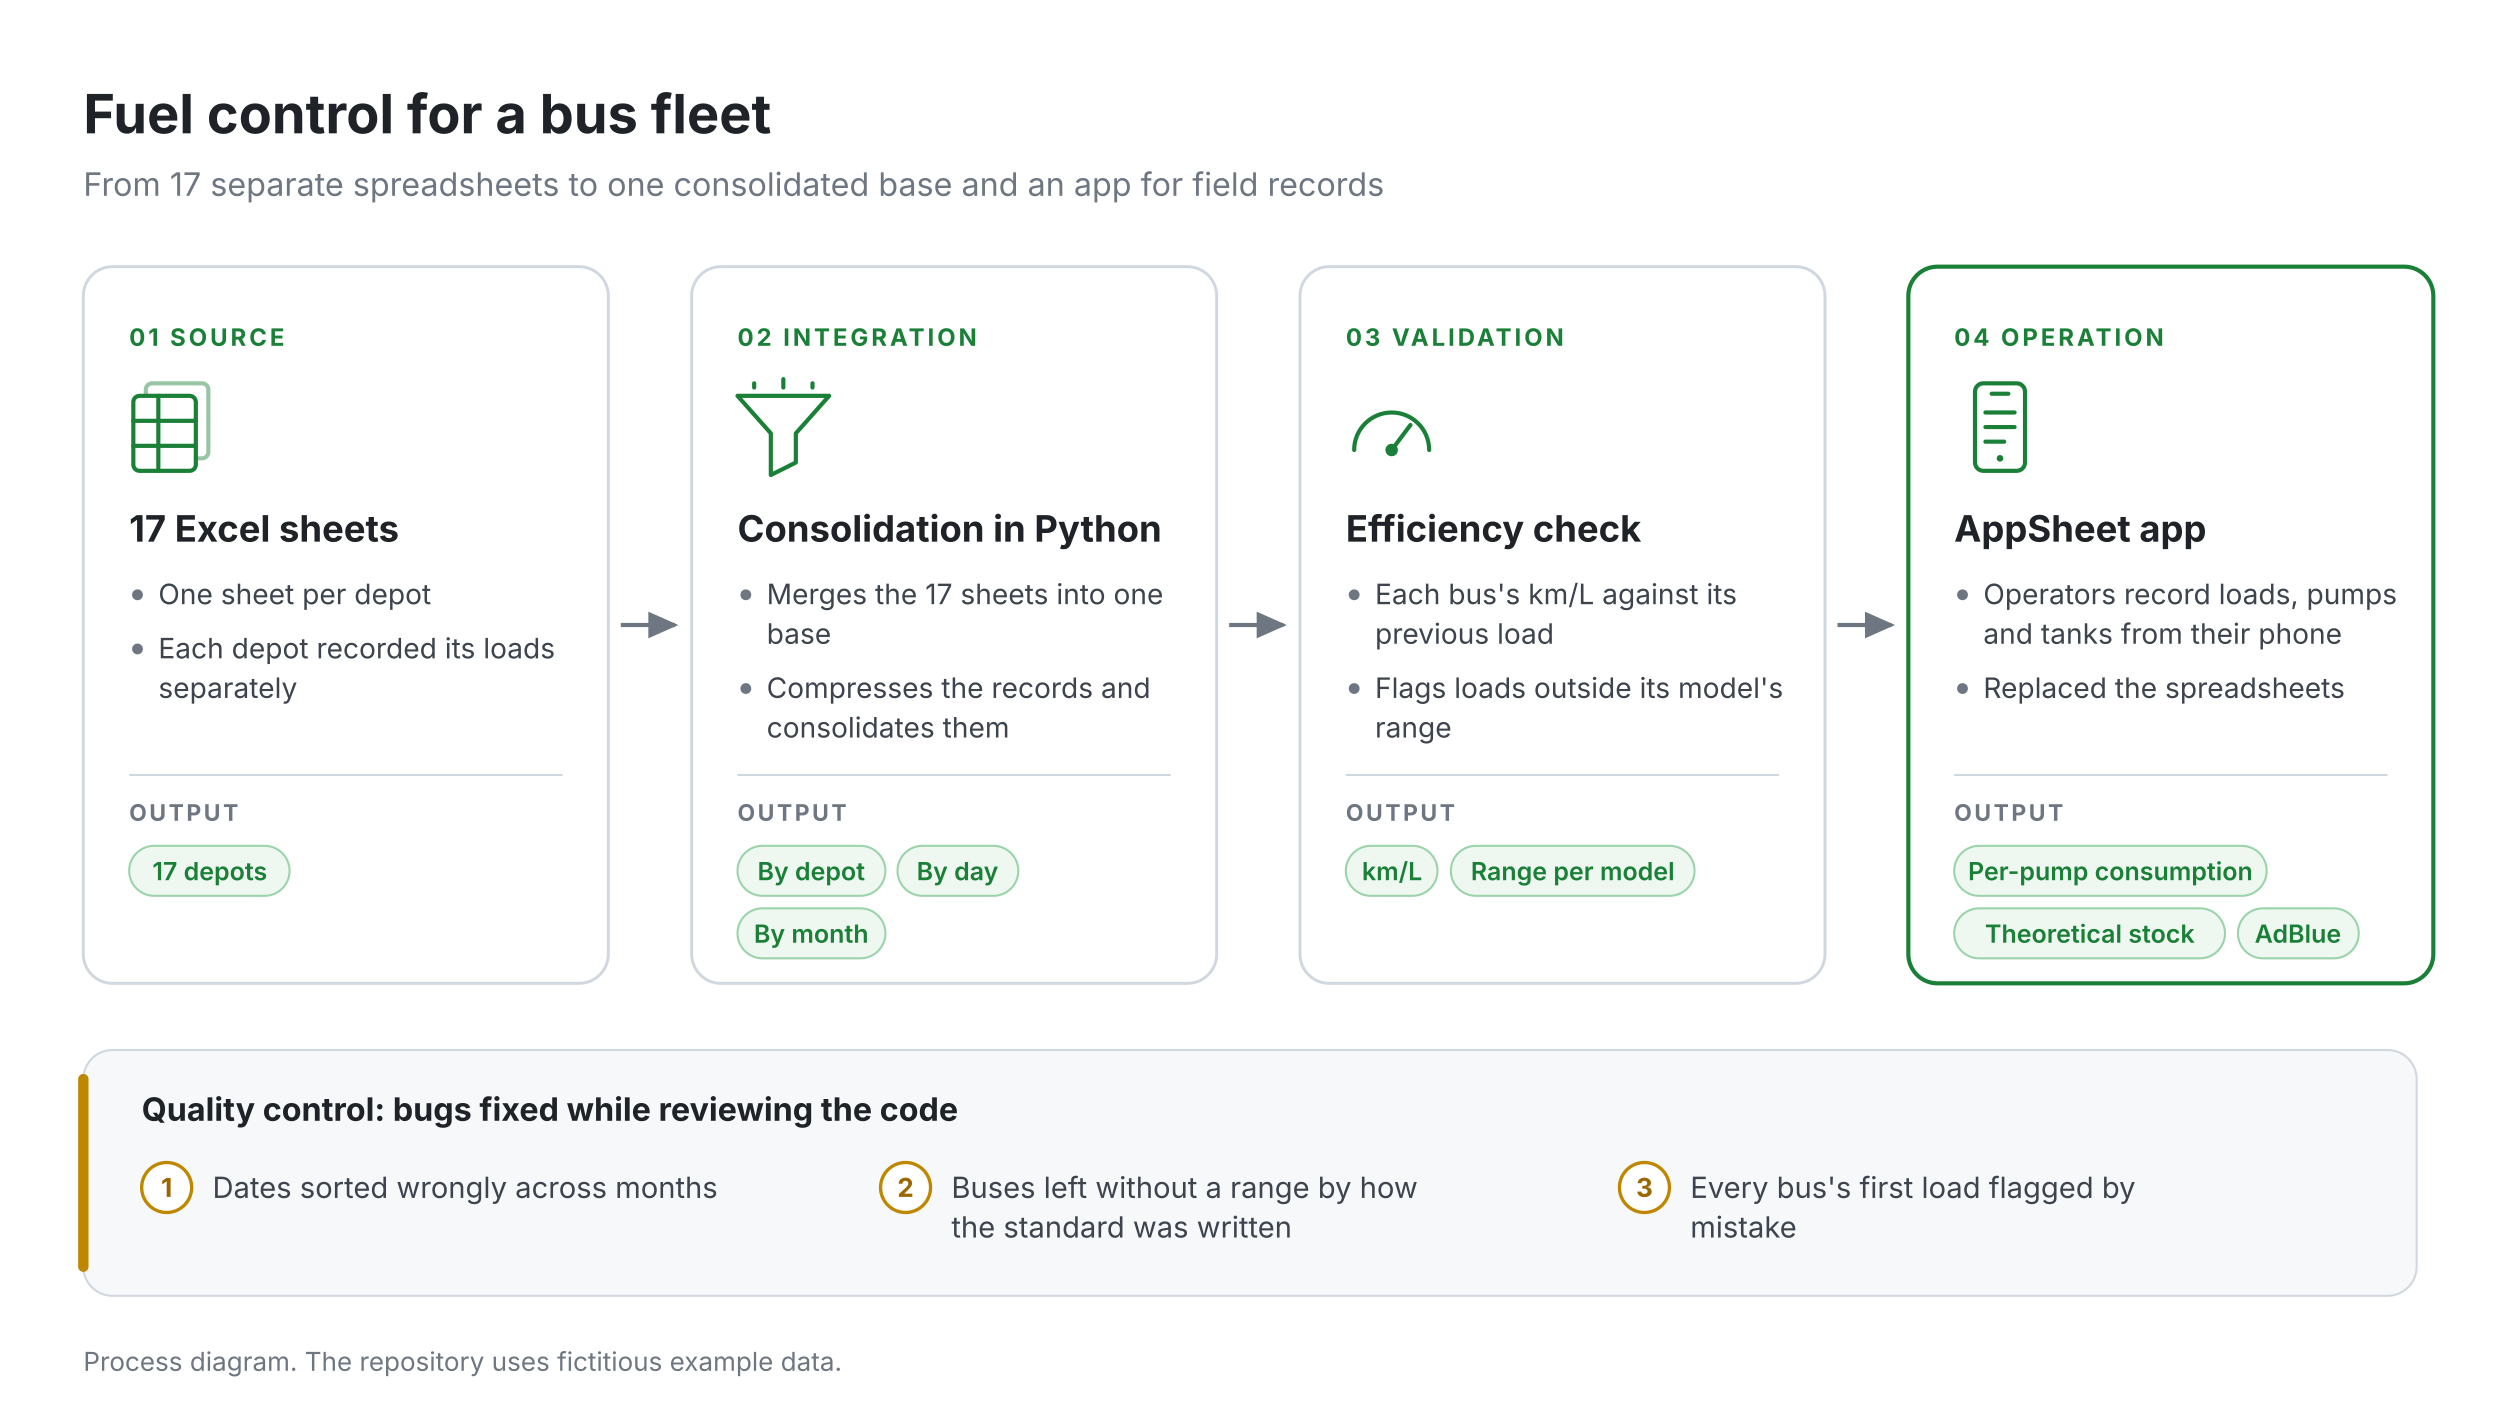
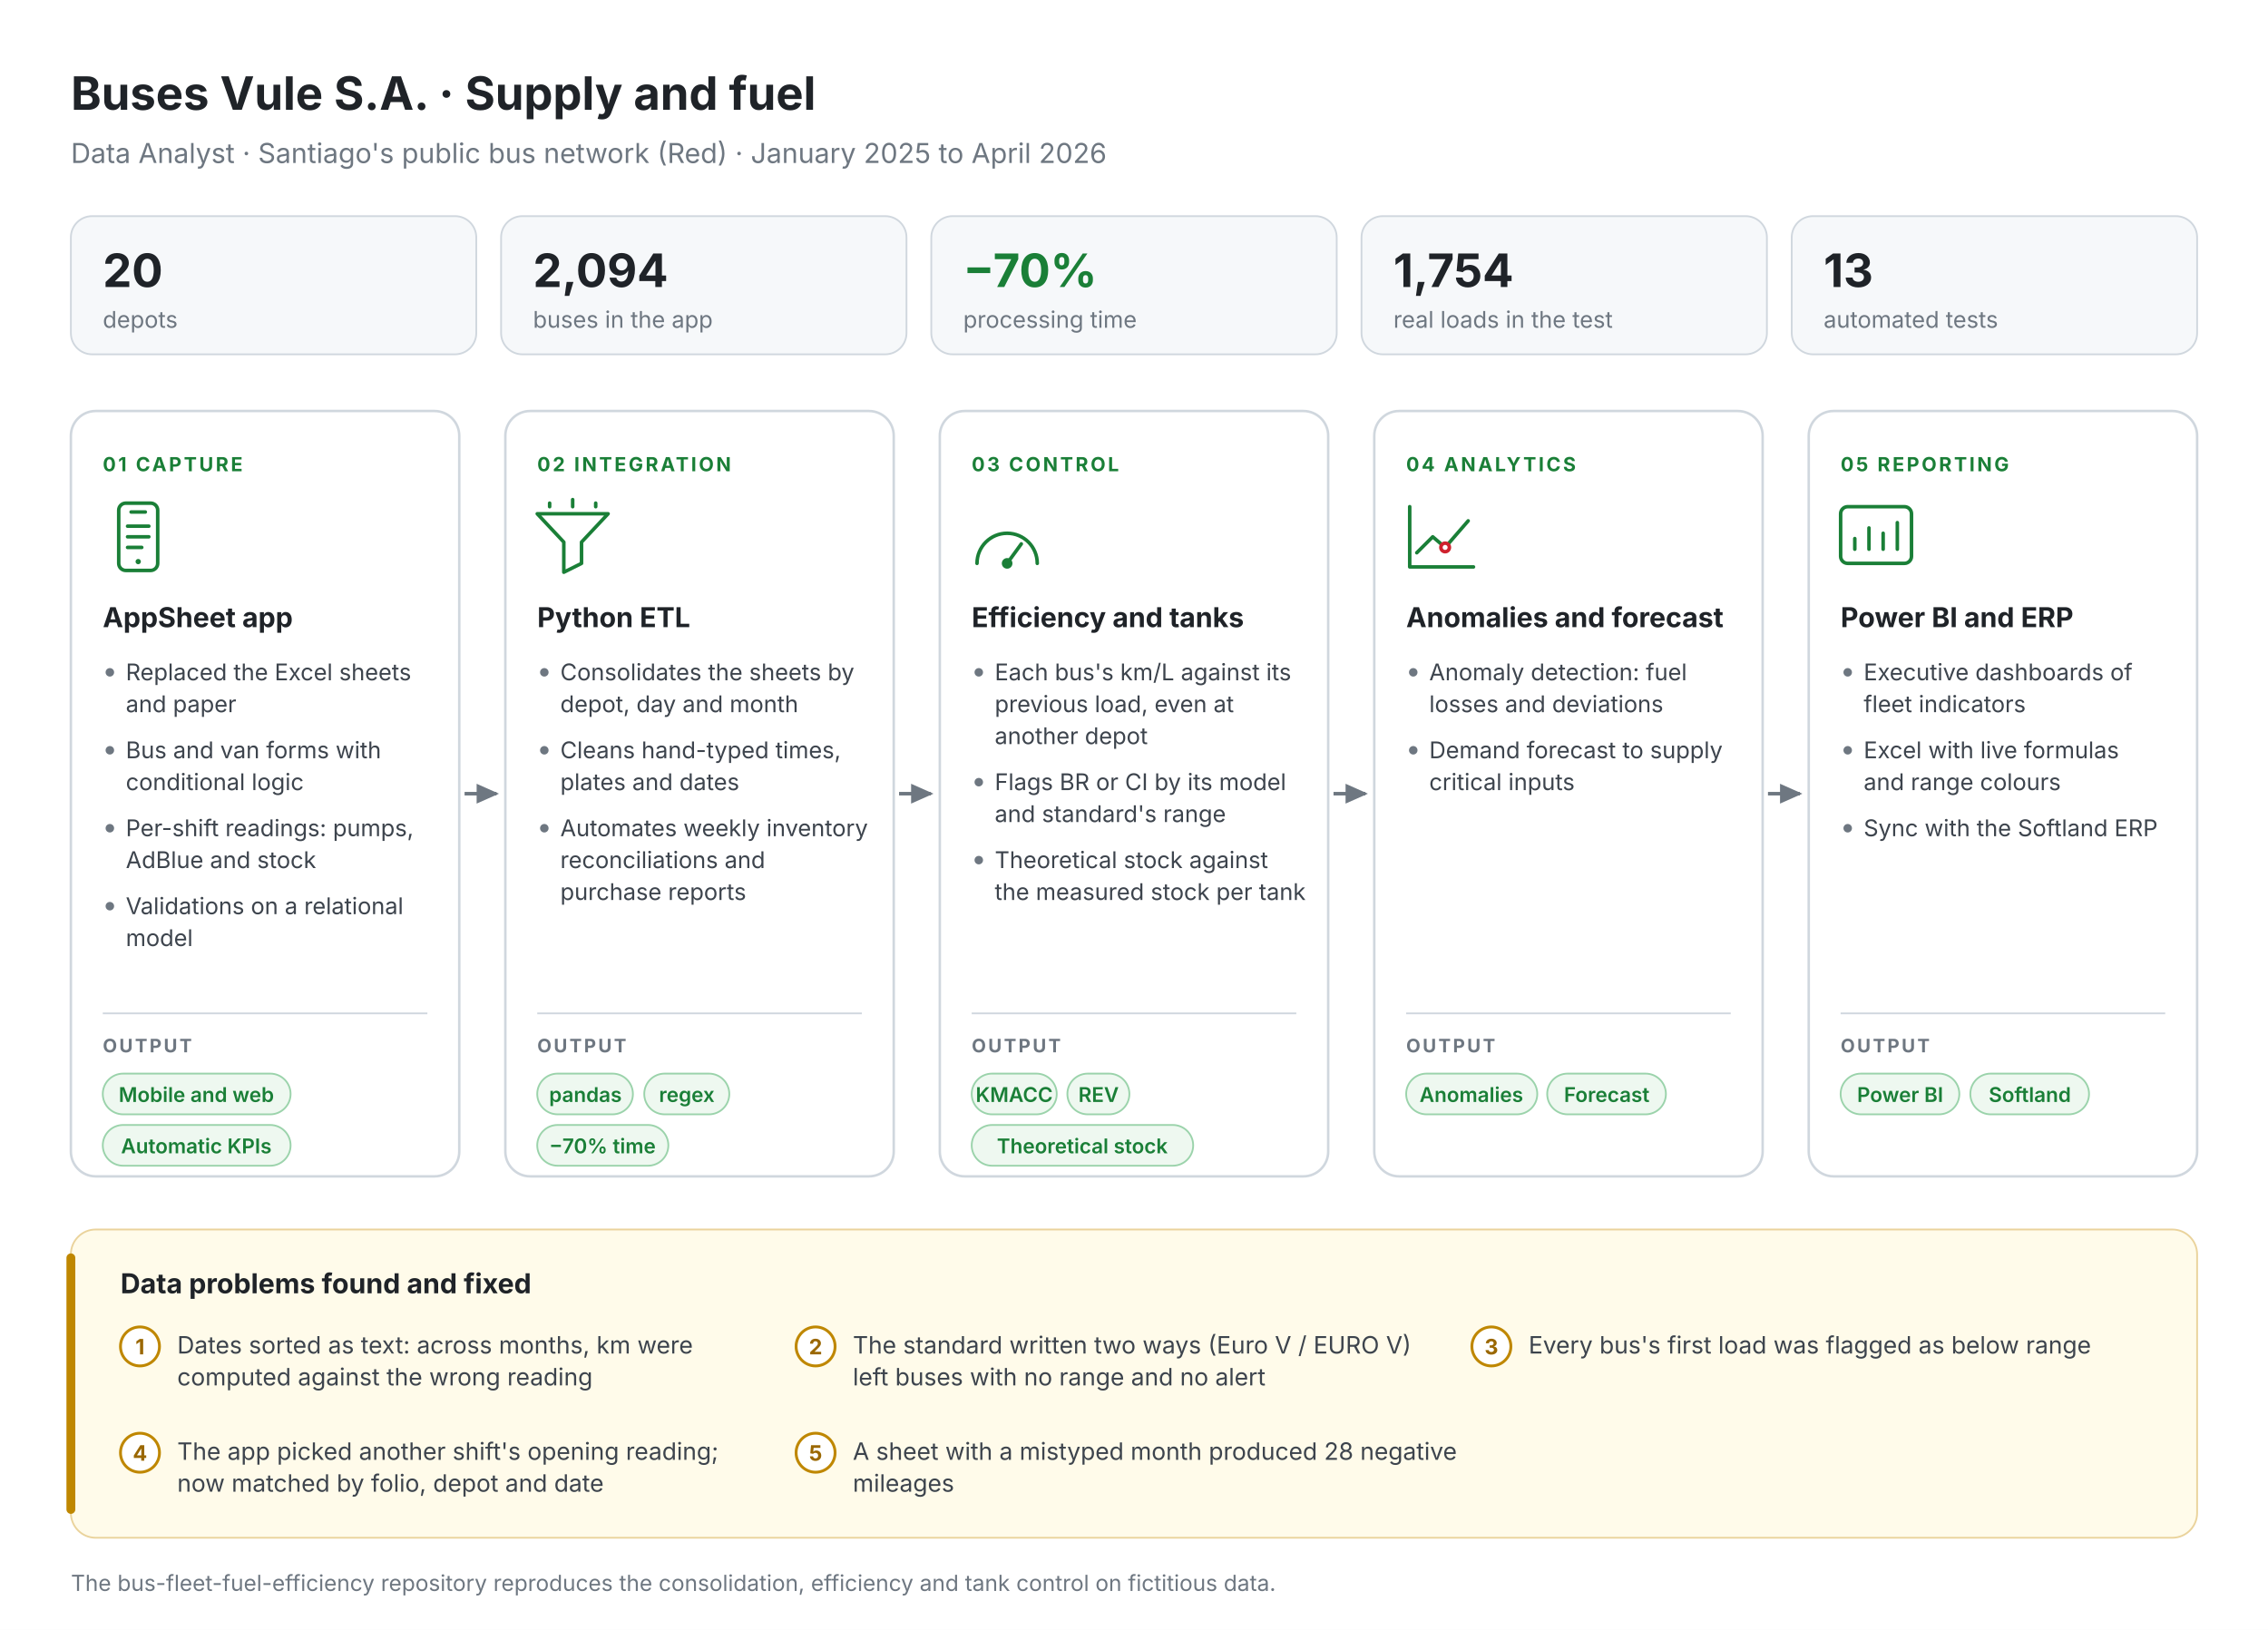
- <svg xmlns="http://www.w3.org/2000/svg" viewBox="0 0 1200 684" font-family="Inter,Segoe UI,Helvetica,Arial,sans-serif">
+ <svg xmlns="http://www.w3.org/2000/svg" viewBox="0 0 1280 920" font-family="Inter,Segoe UI,Helvetica,Arial,sans-serif">
  <defs>
-     <marker id="a" viewBox="0 0 10 10" refX="8" refY="5" markerWidth="8" markerHeight="8" orient="auto">
+     <marker id="a" viewBox="0 0 10 10" refX="8" refY="5" markerWidth="7" markerHeight="7" orient="auto">
      <path d="M0 1L9 5L0 9z" fill="#6E7781" />
    </marker>
  </defs>
-   <rect width="1200" height="684" fill="#FFFFFF" />
-   <text x="40" y="64" font-size="26" font-weight="700" fill="#1F2328" text-anchor="start">Fuel control for a bus fleet</text>
-   <text x="40" y="94" font-size="15.5" font-weight="400" fill="#6E7781" text-anchor="start">From 17 separate spreadsheets to one consolidated base and an app for field records</text>
-   <rect x="40" y="128" width="252" height="344" rx="14" fill="#fff" stroke="#D0D7DE" stroke-width="1.4" />
-   <text x="62" y="166" font-size="11.5" font-weight="700" fill="#1A7F37" text-anchor="start" letter-spacing="1.4">01  SOURCE</text>
-   <rect x="70" y="184" width="30" height="36" rx="3" fill="none" stroke="#1A7F37" stroke-width="2" stroke-linecap="round" stroke-linejoin="round" opacity=".45" />
-   <rect x="64" y="190" width="30" height="36" rx="3" fill="#fff" stroke="#1A7F37" stroke-width="2" />
-   <path d="M64 202h30M64 214h30M76 190v36" fill="none" stroke="#1A7F37" stroke-width="2" stroke-linecap="round" stroke-linejoin="round" />
-   <text x="62" y="260" font-size="17.5" font-weight="700" fill="#1F2328" text-anchor="start">17 Excel sheets</text>
-   <circle cx="66" cy="285.5" r="2.6" fill="#6E7781" />
-   <text x="76" y="290" font-size="13.5" font-weight="400" fill="#3D444D" text-anchor="start">One sheet per depot</text>
-   <circle cx="66" cy="311.5" r="2.6" fill="#6E7781" />
-   <text x="76" y="316" font-size="13.5" font-weight="400" fill="#3D444D" text-anchor="start">Each depot recorded its loads</text>
-   <text x="76" y="335" font-size="13.5" font-weight="400" fill="#3D444D" text-anchor="start">separately</text>
-   <line x1="62" y1="372" x2="270" y2="372" stroke="#D0D7DE" />
-   <text x="62" y="394" font-size="11" font-weight="700" fill="#6E7781" text-anchor="start" letter-spacing="1.2">OUTPUT</text>
-   <rect x="62" y="406" width="77" height="24" rx="12" fill="#EEF8F0" stroke="#9BD3AB" />
-   <text x="100.7" y="422.5" font-size="12" font-weight="600" fill="#1A7F37" text-anchor="middle">17 depots</text>
-   <line x1="298" y1="300.0" x2="324" y2="300.0" stroke="#6E7781" stroke-width="2" marker-end="url(#a)" />
-   <rect x="332" y="128" width="252" height="344" rx="14" fill="#fff" stroke="#D0D7DE" stroke-width="1.4" />
-   <text x="354" y="166" font-size="11.5" font-weight="700" fill="#1A7F37" text-anchor="start" letter-spacing="1.4">02  INTEGRATION</text>
-   <path d="M354 190h44l-16 18v14l-12 6v-20z" fill="none" stroke="#1A7F37" stroke-width="2" stroke-linecap="round" stroke-linejoin="round" />
-   <path d="M362 184v2M376 182v4M390 184v2" fill="none" stroke="#1A7F37" stroke-width="2" stroke-linecap="round" stroke-linejoin="round" />
-   <text x="354" y="260" font-size="17.5" font-weight="700" fill="#1F2328" text-anchor="start">Consolidation in Python</text>
-   <circle cx="358" cy="285.5" r="2.6" fill="#6E7781" />
-   <text x="368" y="290" font-size="13.5" font-weight="400" fill="#3D444D" text-anchor="start">Merges the 17 sheets into one</text>
-   <text x="368" y="309" font-size="13.5" font-weight="400" fill="#3D444D" text-anchor="start">base</text>
-   <circle cx="358" cy="330.5" r="2.6" fill="#6E7781" />
-   <text x="368" y="335" font-size="13.5" font-weight="400" fill="#3D444D" text-anchor="start">Compresses the records and</text>
-   <text x="368" y="354" font-size="13.5" font-weight="400" fill="#3D444D" text-anchor="start">consolidates them</text>
-   <line x1="354" y1="372" x2="562" y2="372" stroke="#D0D7DE" />
-   <text x="354" y="394" font-size="11" font-weight="700" fill="#6E7781" text-anchor="start" letter-spacing="1.2">OUTPUT</text>
-   <rect x="354" y="406" width="71" height="24" rx="12" fill="#EEF8F0" stroke="#9BD3AB" />
-   <text x="389.4" y="422.5" font-size="12" font-weight="600" fill="#1A7F37" text-anchor="middle">By depot</text>
-   <rect x="430.8" y="406" width="58" height="24" rx="12" fill="#EEF8F0" stroke="#9BD3AB" />
-   <text x="459.6" y="422.5" font-size="12" font-weight="600" fill="#1A7F37" text-anchor="middle">By day</text>
-   <rect x="354" y="436" width="71" height="24" rx="12" fill="#EEF8F0" stroke="#9BD3AB" />
-   <text x="389.4" y="452.5" font-size="12" font-weight="600" fill="#1A7F37" text-anchor="middle">By month</text>
-   <line x1="590" y1="300.0" x2="616" y2="300.0" stroke="#6E7781" stroke-width="2" marker-end="url(#a)" />
-   <rect x="624" y="128" width="252" height="344" rx="14" fill="#fff" stroke="#D0D7DE" stroke-width="1.4" />
-   <text x="646" y="166" font-size="11.5" font-weight="700" fill="#1A7F37" text-anchor="start" letter-spacing="1.4">03  VALIDATION</text>
-   <path d="M650 216a18 18 0 1 1 36 0" fill="none" stroke="#1A7F37" stroke-width="2" stroke-linecap="round" stroke-linejoin="round" />
-   <path d="M668 216l9-12" fill="none" stroke="#1A7F37" stroke-width="2" stroke-linecap="round" stroke-linejoin="round" />
-   <circle cx="668" cy="216" r="3" fill="#1A7F37" />
-   <text x="646" y="260" font-size="17.5" font-weight="700" fill="#1F2328" text-anchor="start">Efficiency check</text>
-   <circle cx="650" cy="285.5" r="2.6" fill="#6E7781" />
-   <text x="660" y="290" font-size="13.5" font-weight="400" fill="#3D444D" text-anchor="start">Each bus's km/L against its</text>
-   <text x="660" y="309" font-size="13.5" font-weight="400" fill="#3D444D" text-anchor="start">previous load</text>
-   <circle cx="650" cy="330.5" r="2.6" fill="#6E7781" />
-   <text x="660" y="335" font-size="13.5" font-weight="400" fill="#3D444D" text-anchor="start">Flags loads outside its model's</text>
-   <text x="660" y="354" font-size="13.5" font-weight="400" fill="#3D444D" text-anchor="start">range</text>
-   <line x1="646" y1="372" x2="854" y2="372" stroke="#D0D7DE" />
-   <text x="646" y="394" font-size="11" font-weight="700" fill="#6E7781" text-anchor="start" letter-spacing="1.2">OUTPUT</text>
-   <rect x="646" y="406" width="44" height="24" rx="12" fill="#EEF8F0" stroke="#9BD3AB" />
-   <text x="668.2" y="422.5" font-size="12" font-weight="600" fill="#1A7F37" text-anchor="middle">km/L</text>
-   <rect x="696.4" y="406" width="117" height="24" rx="12" fill="#EEF8F0" stroke="#9BD3AB" />
-   <text x="754.9" y="422.5" font-size="12" font-weight="600" fill="#1A7F37" text-anchor="middle">Range per model</text>
-   <line x1="882" y1="300.0" x2="908" y2="300.0" stroke="#6E7781" stroke-width="2" marker-end="url(#a)" />
-   <rect x="916" y="128" width="252" height="344" rx="14" fill="#fff" stroke="#1A7F37" stroke-width="2" />
-   <text x="938" y="166" font-size="11.5" font-weight="700" fill="#1A7F37" text-anchor="start" letter-spacing="1.4">04  OPERATION</text>
-   <rect x="948" y="184" width="24" height="42" rx="4" fill="none" stroke="#1A7F37" stroke-width="2" stroke-linecap="round" stroke-linejoin="round" />
-   <path d="M956 189h8M953 198h14M953 205h14M953 212h9" fill="none" stroke="#1A7F37" stroke-width="2" stroke-linecap="round" stroke-linejoin="round" />
-   <circle cx="960" cy="220" r="1.6" fill="#1A7F37" />
-   <text x="938" y="260" font-size="17.5" font-weight="700" fill="#1F2328" text-anchor="start">AppSheet app</text>
-   <circle cx="942" cy="285.5" r="2.6" fill="#6E7781" />
-   <text x="952" y="290" font-size="13.5" font-weight="400" fill="#3D444D" text-anchor="start">Operators record loads, pumps</text>
-   <text x="952" y="309" font-size="13.5" font-weight="400" fill="#3D444D" text-anchor="start">and tanks from their phone</text>
-   <circle cx="942" cy="330.5" r="2.6" fill="#6E7781" />
-   <text x="952" y="335" font-size="13.5" font-weight="400" fill="#3D444D" text-anchor="start">Replaced the spreadsheets</text>
-   <line x1="938" y1="372" x2="1146" y2="372" stroke="#D0D7DE" />
-   <text x="938" y="394" font-size="11" font-weight="700" fill="#6E7781" text-anchor="start" letter-spacing="1.2">OUTPUT</text>
-   <rect x="938" y="406" width="150" height="24" rx="12" fill="#EEF8F0" stroke="#9BD3AB" />
-   <text x="1013.0" y="422.5" font-size="12" font-weight="600" fill="#1A7F37" text-anchor="middle">Per-pump consumption</text>
-   <rect x="938" y="436" width="130" height="24" rx="12" fill="#EEF8F0" stroke="#9BD3AB" />
-   <text x="1003.1" y="452.5" font-size="12" font-weight="600" fill="#1A7F37" text-anchor="middle">Theoretical stock</text>
-   <rect x="1074.2" y="436" width="58" height="24" rx="12" fill="#EEF8F0" stroke="#9BD3AB" />
-   <text x="1103.0" y="452.5" font-size="12" font-weight="600" fill="#1A7F37" text-anchor="middle">AdBlue</text>
-   <rect x="40" y="504" width="1120" height="118" rx="14" fill="#F6F8FA" stroke="#D0D7DE" />
-   <path d="M40 518v90" stroke="#BF8700" stroke-width="5" stroke-linecap="round" />
-   <text x="68" y="538" font-size="15.5" font-weight="700" fill="#1F2328" text-anchor="start">Quality control: bugs fixed while reviewing the code</text>
-   <circle cx="80.0" cy="570" r="12" fill="#fff" stroke="#BF8700" stroke-width="1.6" />
-   <text x="80.0" y="574.5" font-size="12.5" font-weight="700" fill="#9A6700" text-anchor="middle">1</text>
-   <text x="102.0" y="575" font-size="14" font-weight="400" fill="#3D444D" text-anchor="start">Dates sorted wrongly across months</text>
-   <circle cx="434.667" cy="570" r="12" fill="#fff" stroke="#BF8700" stroke-width="1.6" />
-   <text x="434.667" y="574.5" font-size="12.5" font-weight="700" fill="#9A6700" text-anchor="middle">2</text>
-   <text x="456.667" y="575" font-size="14" font-weight="400" fill="#3D444D" text-anchor="start">Buses left without a range by how</text>
-   <text x="456.667" y="594" font-size="14" font-weight="400" fill="#3D444D" text-anchor="start">the standard was written</text>
-   <circle cx="789.333" cy="570" r="12" fill="#fff" stroke="#BF8700" stroke-width="1.6" />
-   <text x="789.333" y="574.5" font-size="12.5" font-weight="700" fill="#9A6700" text-anchor="middle">3</text>
-   <text x="811.333" y="575" font-size="14" font-weight="400" fill="#3D444D" text-anchor="start">Every bus's first load flagged by</text>
-   <text x="811.333" y="594" font-size="14" font-weight="400" fill="#3D444D" text-anchor="start">mistake</text>
-   <text x="40" y="658" font-size="12.5" font-weight="400" fill="#6E7781" text-anchor="start">Process diagram. The repository uses fictitious example data.</text>
+   <rect width="1280" height="920" fill="#FFFFFF" />
+   <text x="40.0" y="62.0" font-size="26" font-weight="700" fill="#1F2328" text-anchor="start">Buses Vule S.A. · Supply and fuel</text>
+   <text x="40.0" y="92.0" font-size="15.5" font-weight="400" fill="#6E7781" text-anchor="start">Data Analyst · Santiago's public bus network (Red) · January 2025 to April 2026</text>
+   <rect x="40.0" y="122" width="228.8" height="78" rx="12" fill="#F6F8FA" stroke="#D0D7DE" />
+   <text x="58.0" y="162.0" font-size="26" font-weight="700" fill="#1F2328" text-anchor="start">20</text>
+   <text x="58.0" y="185.0" font-size="13" font-weight="400" fill="#6E7781" text-anchor="start">depots</text>
+   <rect x="282.8" y="122" width="228.8" height="78" rx="12" fill="#F6F8FA" stroke="#D0D7DE" />
+   <text x="300.8" y="162.0" font-size="26" font-weight="700" fill="#1F2328" text-anchor="start">2,094</text>
+   <text x="300.8" y="185.0" font-size="13" font-weight="400" fill="#6E7781" text-anchor="start">buses in the app</text>
+   <rect x="525.6" y="122" width="228.8" height="78" rx="12" fill="#F6F8FA" stroke="#D0D7DE" />
+   <text x="543.6" y="162.0" font-size="26" font-weight="700" fill="#1A7F37" text-anchor="start">−70%</text>
+   <text x="543.6" y="185.0" font-size="13" font-weight="400" fill="#6E7781" text-anchor="start">processing time</text>
+   <rect x="768.4" y="122" width="228.8" height="78" rx="12" fill="#F6F8FA" stroke="#D0D7DE" />
+   <text x="786.4" y="162.0" font-size="26" font-weight="700" fill="#1F2328" text-anchor="start">1,754</text>
+   <text x="786.4" y="185.0" font-size="13" font-weight="400" fill="#6E7781" text-anchor="start">real loads in the test</text>
+   <rect x="1011.2" y="122" width="228.8" height="78" rx="12" fill="#F6F8FA" stroke="#D0D7DE" />
+   <text x="1029.2" y="162.0" font-size="26" font-weight="700" fill="#1F2328" text-anchor="start">13</text>
+   <text x="1029.2" y="185.0" font-size="13" font-weight="400" fill="#6E7781" text-anchor="start">automated tests</text>
+   <rect x="40.0" y="232" width="219.2" height="432" rx="14" fill="#fff" stroke="#D0D7DE" stroke-width="1.4" />
+   <text x="58.0" y="266.0" font-size="11" font-weight="700" fill="#1A7F37" text-anchor="start" letter-spacing="1.3">01  CAPTURE</text>
+   <rect x="67.0" y="284" width="22" height="38" rx="4" fill="none" stroke="#1A7F37" stroke-width="2" stroke-linecap="round" stroke-linejoin="round" />
+   <path d="M74.0 289h8M72.0 297h12M72.0 303h12M72.0 309h8" fill="none" stroke="#1A7F37" stroke-width="2" stroke-linecap="round" stroke-linejoin="round" />
+   <circle cx="78.0" cy="317" r="1.5" fill="#1A7F37" />
+   <text x="58.0" y="354.0" font-size="15.5" font-weight="700" fill="#1F2328" text-anchor="start">AppSheet app</text>
+   <circle cx="62.0" cy="379.5" r="2.4" fill="#6E7781" />
+   <text x="71.0" y="384.0" font-size="13" font-weight="400" fill="#3D444D" text-anchor="start">Replaced the Excel sheets</text>
+   <text x="71.0" y="402.0" font-size="13" font-weight="400" fill="#3D444D" text-anchor="start">and paper</text>
+   <circle cx="62.0" cy="423.5" r="2.4" fill="#6E7781" />
+   <text x="71.0" y="428.0" font-size="13" font-weight="400" fill="#3D444D" text-anchor="start">Bus and van forms with</text>
+   <text x="71.0" y="446.0" font-size="13" font-weight="400" fill="#3D444D" text-anchor="start">conditional logic</text>
+   <circle cx="62.0" cy="467.5" r="2.4" fill="#6E7781" />
+   <text x="71.0" y="472.0" font-size="13" font-weight="400" fill="#3D444D" text-anchor="start">Per-shift readings: pumps,</text>
+   <text x="71.0" y="490.0" font-size="13" font-weight="400" fill="#3D444D" text-anchor="start">AdBlue and stock</text>
+   <circle cx="62.0" cy="511.5" r="2.4" fill="#6E7781" />
+   <text x="71.0" y="516.0" font-size="13" font-weight="400" fill="#3D444D" text-anchor="start">Validations on a relational</text>
+   <text x="71.0" y="534.0" font-size="13" font-weight="400" fill="#3D444D" text-anchor="start">model</text>
+   <line x1="58.0" y1="572" x2="241.2" y2="572" stroke="#D0D7DE" />
+   <text x="58.0" y="594.0" font-size="10.5" font-weight="700" fill="#6E7781" text-anchor="start" letter-spacing="1.2">OUTPUT</text>
+   <rect x="58.0" y="606" width="106" height="23" rx="11.5" fill="#EEF8F0" stroke="#9BD3AB" />
+   <text x="110.8" y="622.0" font-size="11.5" font-weight="600" fill="#1A7F37" text-anchor="middle">Mobile and web</text>
+   <rect x="58.0" y="635" width="106" height="23" rx="11.5" fill="#EEF8F0" stroke="#9BD3AB" />
+   <text x="110.8" y="651.0" font-size="11.5" font-weight="600" fill="#1A7F37" text-anchor="middle">Automatic KPIs</text>
+   <line x1="262.2" y1="448.0" x2="280.2" y2="448.0" stroke="#6E7781" stroke-width="2" marker-end="url(#a)" />
+   <rect x="285.2" y="232" width="219.2" height="432" rx="14" fill="#fff" stroke="#D0D7DE" stroke-width="1.4" />
+   <text x="303.2" y="266.0" font-size="11" font-weight="700" fill="#1A7F37" text-anchor="start" letter-spacing="1.3">02  INTEGRATION</text>
+   <path d="M303.2 290h40l-15 16v12l-10 5v-17z" fill="none" stroke="#1A7F37" stroke-width="2" stroke-linecap="round" stroke-linejoin="round" />
+   <path d="M310.2 284v2M323.2 282v4M336.2 284v2" fill="none" stroke="#1A7F37" stroke-width="2" stroke-linecap="round" stroke-linejoin="round" />
+   <text x="303.2" y="354.0" font-size="15.5" font-weight="700" fill="#1F2328" text-anchor="start">Python ETL</text>
+   <circle cx="307.2" cy="379.5" r="2.4" fill="#6E7781" />
+   <text x="316.2" y="384.0" font-size="13" font-weight="400" fill="#3D444D" text-anchor="start">Consolidates the sheets by</text>
+   <text x="316.2" y="402.0" font-size="13" font-weight="400" fill="#3D444D" text-anchor="start">depot, day and month</text>
+   <circle cx="307.2" cy="423.5" r="2.4" fill="#6E7781" />
+   <text x="316.2" y="428.0" font-size="13" font-weight="400" fill="#3D444D" text-anchor="start">Cleans hand-typed times,</text>
+   <text x="316.2" y="446.0" font-size="13" font-weight="400" fill="#3D444D" text-anchor="start">plates and dates</text>
+   <circle cx="307.2" cy="467.5" r="2.4" fill="#6E7781" />
+   <text x="316.2" y="472.0" font-size="13" font-weight="400" fill="#3D444D" text-anchor="start">Automates weekly inventory</text>
+   <text x="316.2" y="490.0" font-size="13" font-weight="400" fill="#3D444D" text-anchor="start">reconciliations and</text>
+   <text x="316.2" y="508.0" font-size="13" font-weight="400" fill="#3D444D" text-anchor="start">purchase reports</text>
+   <line x1="303.2" y1="572" x2="486.4" y2="572" stroke="#D0D7DE" />
+   <text x="303.2" y="594.0" font-size="10.5" font-weight="700" fill="#6E7781" text-anchor="start" letter-spacing="1.2">OUTPUT</text>
+   <rect x="303.2" y="606" width="54" height="23" rx="11.5" fill="#EEF8F0" stroke="#9BD3AB" />
+   <text x="330.4" y="622.0" font-size="11.5" font-weight="600" fill="#1A7F37" text-anchor="middle">pandas</text>
+   <rect x="363.6" y="606" width="48" height="23" rx="11.5" fill="#EEF8F0" stroke="#9BD3AB" />
+   <text x="387.6" y="622.0" font-size="11.5" font-weight="600" fill="#1A7F37" text-anchor="middle">regex</text>
+   <rect x="303.2" y="635" width="74" height="23" rx="11.5" fill="#EEF8F0" stroke="#9BD3AB" />
+   <text x="340.0" y="651.0" font-size="11.5" font-weight="600" fill="#1A7F37" text-anchor="middle">−70% time</text>
+   <line x1="507.4" y1="448.0" x2="525.4" y2="448.0" stroke="#6E7781" stroke-width="2" marker-end="url(#a)" />
+   <rect x="530.4" y="232" width="219.2" height="432" rx="14" fill="#fff" stroke="#D0D7DE" stroke-width="1.4" />
+   <text x="548.4" y="266.0" font-size="11" font-weight="700" fill="#1A7F37" text-anchor="start" letter-spacing="1.3">03  CONTROL</text>
+   <path d="M551.4 318a17 17 0 1 1 34 0" fill="none" stroke="#1A7F37" stroke-width="2" stroke-linecap="round" stroke-linejoin="round" />
+   <path d="M568.4 318l8-11" fill="none" stroke="#1A7F37" stroke-width="2" stroke-linecap="round" stroke-linejoin="round" />
+   <circle cx="568.4" cy="318" r="3" fill="#1A7F37" />
+   <text x="548.4" y="354.0" font-size="15.5" font-weight="700" fill="#1F2328" text-anchor="start">Efficiency and tanks</text>
+   <circle cx="552.4" cy="379.5" r="2.4" fill="#6E7781" />
+   <text x="561.4" y="384.0" font-size="13" font-weight="400" fill="#3D444D" text-anchor="start">Each bus's km/L against its</text>
+   <text x="561.4" y="402.0" font-size="13" font-weight="400" fill="#3D444D" text-anchor="start">previous load, even at</text>
+   <text x="561.4" y="420.0" font-size="13" font-weight="400" fill="#3D444D" text-anchor="start">another depot</text>
+   <circle cx="552.4" cy="441.5" r="2.4" fill="#6E7781" />
+   <text x="561.4" y="446.0" font-size="13" font-weight="400" fill="#3D444D" text-anchor="start">Flags BR or CI by its model</text>
+   <text x="561.4" y="464.0" font-size="13" font-weight="400" fill="#3D444D" text-anchor="start">and standard's range</text>
+   <circle cx="552.4" cy="485.5" r="2.4" fill="#6E7781" />
+   <text x="561.4" y="490.0" font-size="13" font-weight="400" fill="#3D444D" text-anchor="start">Theoretical stock against</text>
+   <text x="561.4" y="508.0" font-size="13" font-weight="400" fill="#3D444D" text-anchor="start">the measured stock per tank</text>
+   <line x1="548.4" y1="572" x2="731.6" y2="572" stroke="#D0D7DE" />
+   <text x="548.4" y="594.0" font-size="10.5" font-weight="700" fill="#6E7781" text-anchor="start" letter-spacing="1.2">OUTPUT</text>
+   <rect x="548.4" y="606" width="48" height="23" rx="11.5" fill="#EEF8F0" stroke="#9BD3AB" />
+   <text x="572.4" y="622.0" font-size="11.5" font-weight="600" fill="#1A7F37" text-anchor="middle">KMACC</text>
+   <rect x="602.4" y="606" width="35" height="23" rx="11.5" fill="#EEF8F0" stroke="#9BD3AB" />
+   <text x="620.0" y="622.0" font-size="11.5" font-weight="600" fill="#1A7F37" text-anchor="middle">REV</text>
+   <rect x="548.4" y="635" width="125" height="23" rx="11.5" fill="#EEF8F0" stroke="#9BD3AB" />
+   <text x="610.8" y="651.0" font-size="11.5" font-weight="600" fill="#1A7F37" text-anchor="middle">Theoretical stock</text>
+   <line x1="752.6" y1="448.0" x2="770.6" y2="448.0" stroke="#6E7781" stroke-width="2" marker-end="url(#a)" />
+   <rect x="775.6" y="232" width="219.2" height="432" rx="14" fill="#fff" stroke="#D0D7DE" stroke-width="1.4" />
+   <text x="793.6" y="266.0" font-size="11" font-weight="700" fill="#1A7F37" text-anchor="start" letter-spacing="1.3">04  ANALYTICS</text>
+   <path d="M795.6 320h36M795.6 286v34" fill="none" stroke="#1A7F37" stroke-width="2" stroke-linecap="round" stroke-linejoin="round" />
+   <path d="M799.6 312l9-9 7 6 13-15" fill="none" stroke="#1A7F37" stroke-width="2" stroke-linecap="round" stroke-linejoin="round" />
+   <circle cx="815.6" cy="309" r="2.4" fill="#fff" stroke="#CF222E" stroke-width="2" />
+   <text x="793.6" y="354.0" font-size="15.5" font-weight="700" fill="#1F2328" text-anchor="start">Anomalies and forecast</text>
+   <circle cx="797.6" cy="379.5" r="2.4" fill="#6E7781" />
+   <text x="806.6" y="384.0" font-size="13" font-weight="400" fill="#3D444D" text-anchor="start">Anomaly detection: fuel</text>
+   <text x="806.6" y="402.0" font-size="13" font-weight="400" fill="#3D444D" text-anchor="start">losses and deviations</text>
+   <circle cx="797.6" cy="423.5" r="2.4" fill="#6E7781" />
+   <text x="806.6" y="428.0" font-size="13" font-weight="400" fill="#3D444D" text-anchor="start">Demand forecast to supply</text>
+   <text x="806.6" y="446.0" font-size="13" font-weight="400" fill="#3D444D" text-anchor="start">critical inputs</text>
+   <line x1="793.6" y1="572" x2="976.8" y2="572" stroke="#D0D7DE" />
+   <text x="793.6" y="594.0" font-size="10.5" font-weight="700" fill="#6E7781" text-anchor="start" letter-spacing="1.2">OUTPUT</text>
+   <rect x="793.6" y="606" width="74" height="23" rx="11.5" fill="#EEF8F0" stroke="#9BD3AB" />
+   <text x="830.4" y="622.0" font-size="11.5" font-weight="600" fill="#1A7F37" text-anchor="middle">Anomalies</text>
+   <rect x="873.2" y="606" width="67" height="23" rx="11.5" fill="#EEF8F0" stroke="#9BD3AB" />
+   <text x="906.8" y="622.0" font-size="11.5" font-weight="600" fill="#1A7F37" text-anchor="middle">Forecast</text>
+   <line x1="997.8" y1="448.0" x2="1015.8" y2="448.0" stroke="#6E7781" stroke-width="2" marker-end="url(#a)" />
+   <rect x="1020.8" y="232" width="219.2" height="432" rx="14" fill="#fff" stroke="#D0D7DE" stroke-width="1.4" />
+   <text x="1038.8" y="266.0" font-size="11" font-weight="700" fill="#1A7F37" text-anchor="start" letter-spacing="1.3">05  REPORTING</text>
+   <rect x="1038.8" y="286" width="40" height="32" rx="4" fill="none" stroke="#1A7F37" stroke-width="2" stroke-linecap="round" stroke-linejoin="round" />
+   <path d="M1046.8 310v-6M1054.8 310v-12M1062.8 310v-9M1070.8 310v-15" fill="none" stroke="#1A7F37" stroke-width="2" stroke-linecap="round" stroke-linejoin="round" />
+   <text x="1038.8" y="354.0" font-size="15.5" font-weight="700" fill="#1F2328" text-anchor="start">Power BI and ERP</text>
+   <circle cx="1042.8" cy="379.5" r="2.4" fill="#6E7781" />
+   <text x="1051.8" y="384.0" font-size="13" font-weight="400" fill="#3D444D" text-anchor="start">Executive dashboards of</text>
+   <text x="1051.8" y="402.0" font-size="13" font-weight="400" fill="#3D444D" text-anchor="start">fleet indicators</text>
+   <circle cx="1042.8" cy="423.5" r="2.4" fill="#6E7781" />
+   <text x="1051.8" y="428.0" font-size="13" font-weight="400" fill="#3D444D" text-anchor="start">Excel with live formulas</text>
+   <text x="1051.8" y="446.0" font-size="13" font-weight="400" fill="#3D444D" text-anchor="start">and range colours</text>
+   <circle cx="1042.8" cy="467.5" r="2.4" fill="#6E7781" />
+   <text x="1051.8" y="472.0" font-size="13" font-weight="400" fill="#3D444D" text-anchor="start">Sync with the Softland ERP</text>
+   <line x1="1038.8" y1="572" x2="1222.0" y2="572" stroke="#D0D7DE" />
+   <text x="1038.8" y="594.0" font-size="10.5" font-weight="700" fill="#6E7781" text-anchor="start" letter-spacing="1.2">OUTPUT</text>
+   <rect x="1038.8" y="606" width="67" height="23" rx="11.5" fill="#EEF8F0" stroke="#9BD3AB" />
+   <text x="1072.4" y="622.0" font-size="11.5" font-weight="600" fill="#1A7F37" text-anchor="middle">Power BI</text>
+   <rect x="1112.0" y="606" width="67" height="23" rx="11.5" fill="#EEF8F0" stroke="#9BD3AB" />
+   <text x="1145.6" y="622.0" font-size="11.5" font-weight="600" fill="#1A7F37" text-anchor="middle">Softland</text>
+   <rect x="40" y="694" width="1200" height="174" rx="14" fill="#FFFBEA" stroke="#EAD39C" />
+   <path d="M40 710v142" stroke="#BF8700" stroke-width="5" stroke-linecap="round" />
+   <text x="68.0" y="730.0" font-size="15.5" font-weight="700" fill="#1F2328" text-anchor="start">Data problems found and fixed</text>
+   <circle cx="79.0" cy="760" r="11" fill="#fff" stroke="#BF8700" stroke-width="1.6" />
+   <text x="79.0" y="764.5" font-size="12" font-weight="700" fill="#9A6700" text-anchor="middle">1</text>
+   <text x="100.0" y="764.0" font-size="13.5" font-weight="400" fill="#3D444D" text-anchor="start">Dates sorted as text: across months, km were</text>
+   <text x="100.0" y="782.0" font-size="13.5" font-weight="400" fill="#3D444D" text-anchor="start">computed against the wrong reading</text>
+   <circle cx="460.3" cy="760" r="11" fill="#fff" stroke="#BF8700" stroke-width="1.6" />
+   <text x="460.3" y="764.5" font-size="12" font-weight="700" fill="#9A6700" text-anchor="middle">2</text>
+   <text x="481.3" y="764.0" font-size="13.5" font-weight="400" fill="#3D444D" text-anchor="start">The standard written two ways (Euro V / EURO V)</text>
+   <text x="481.3" y="782.0" font-size="13.5" font-weight="400" fill="#3D444D" text-anchor="start">left buses with no range and no alert</text>
+   <circle cx="841.7" cy="760" r="11" fill="#fff" stroke="#BF8700" stroke-width="1.6" />
+   <text x="841.7" y="764.5" font-size="12" font-weight="700" fill="#9A6700" text-anchor="middle">3</text>
+   <text x="862.7" y="764.0" font-size="13.5" font-weight="400" fill="#3D444D" text-anchor="start">Every bus's first load was flagged as below range</text>
+   <circle cx="79.0" cy="820" r="11" fill="#fff" stroke="#BF8700" stroke-width="1.6" />
+   <text x="79.0" y="824.5" font-size="12" font-weight="700" fill="#9A6700" text-anchor="middle">4</text>
+   <text x="100.0" y="824.0" font-size="13.5" font-weight="400" fill="#3D444D" text-anchor="start">The app picked another shift's opening reading;</text>
+   <text x="100.0" y="842.0" font-size="13.5" font-weight="400" fill="#3D444D" text-anchor="start">now matched by folio, depot and date</text>
+   <circle cx="460.3" cy="820" r="11" fill="#fff" stroke="#BF8700" stroke-width="1.6" />
+   <text x="460.3" y="824.5" font-size="12" font-weight="700" fill="#9A6700" text-anchor="middle">5</text>
+   <text x="481.3" y="824.0" font-size="13.5" font-weight="400" fill="#3D444D" text-anchor="start">A sheet with a mistyped month produced 28 negative</text>
+   <text x="481.3" y="842.0" font-size="13.5" font-weight="400" fill="#3D444D" text-anchor="start">mileages</text>
+   <text x="40.0" y="898.0" font-size="12.5" font-weight="400" fill="#6E7781" text-anchor="start">The bus-fleet-fuel-efficiency repository reproduces the consolidation, efficiency and tank control on fictitious data.</text>
</svg>
